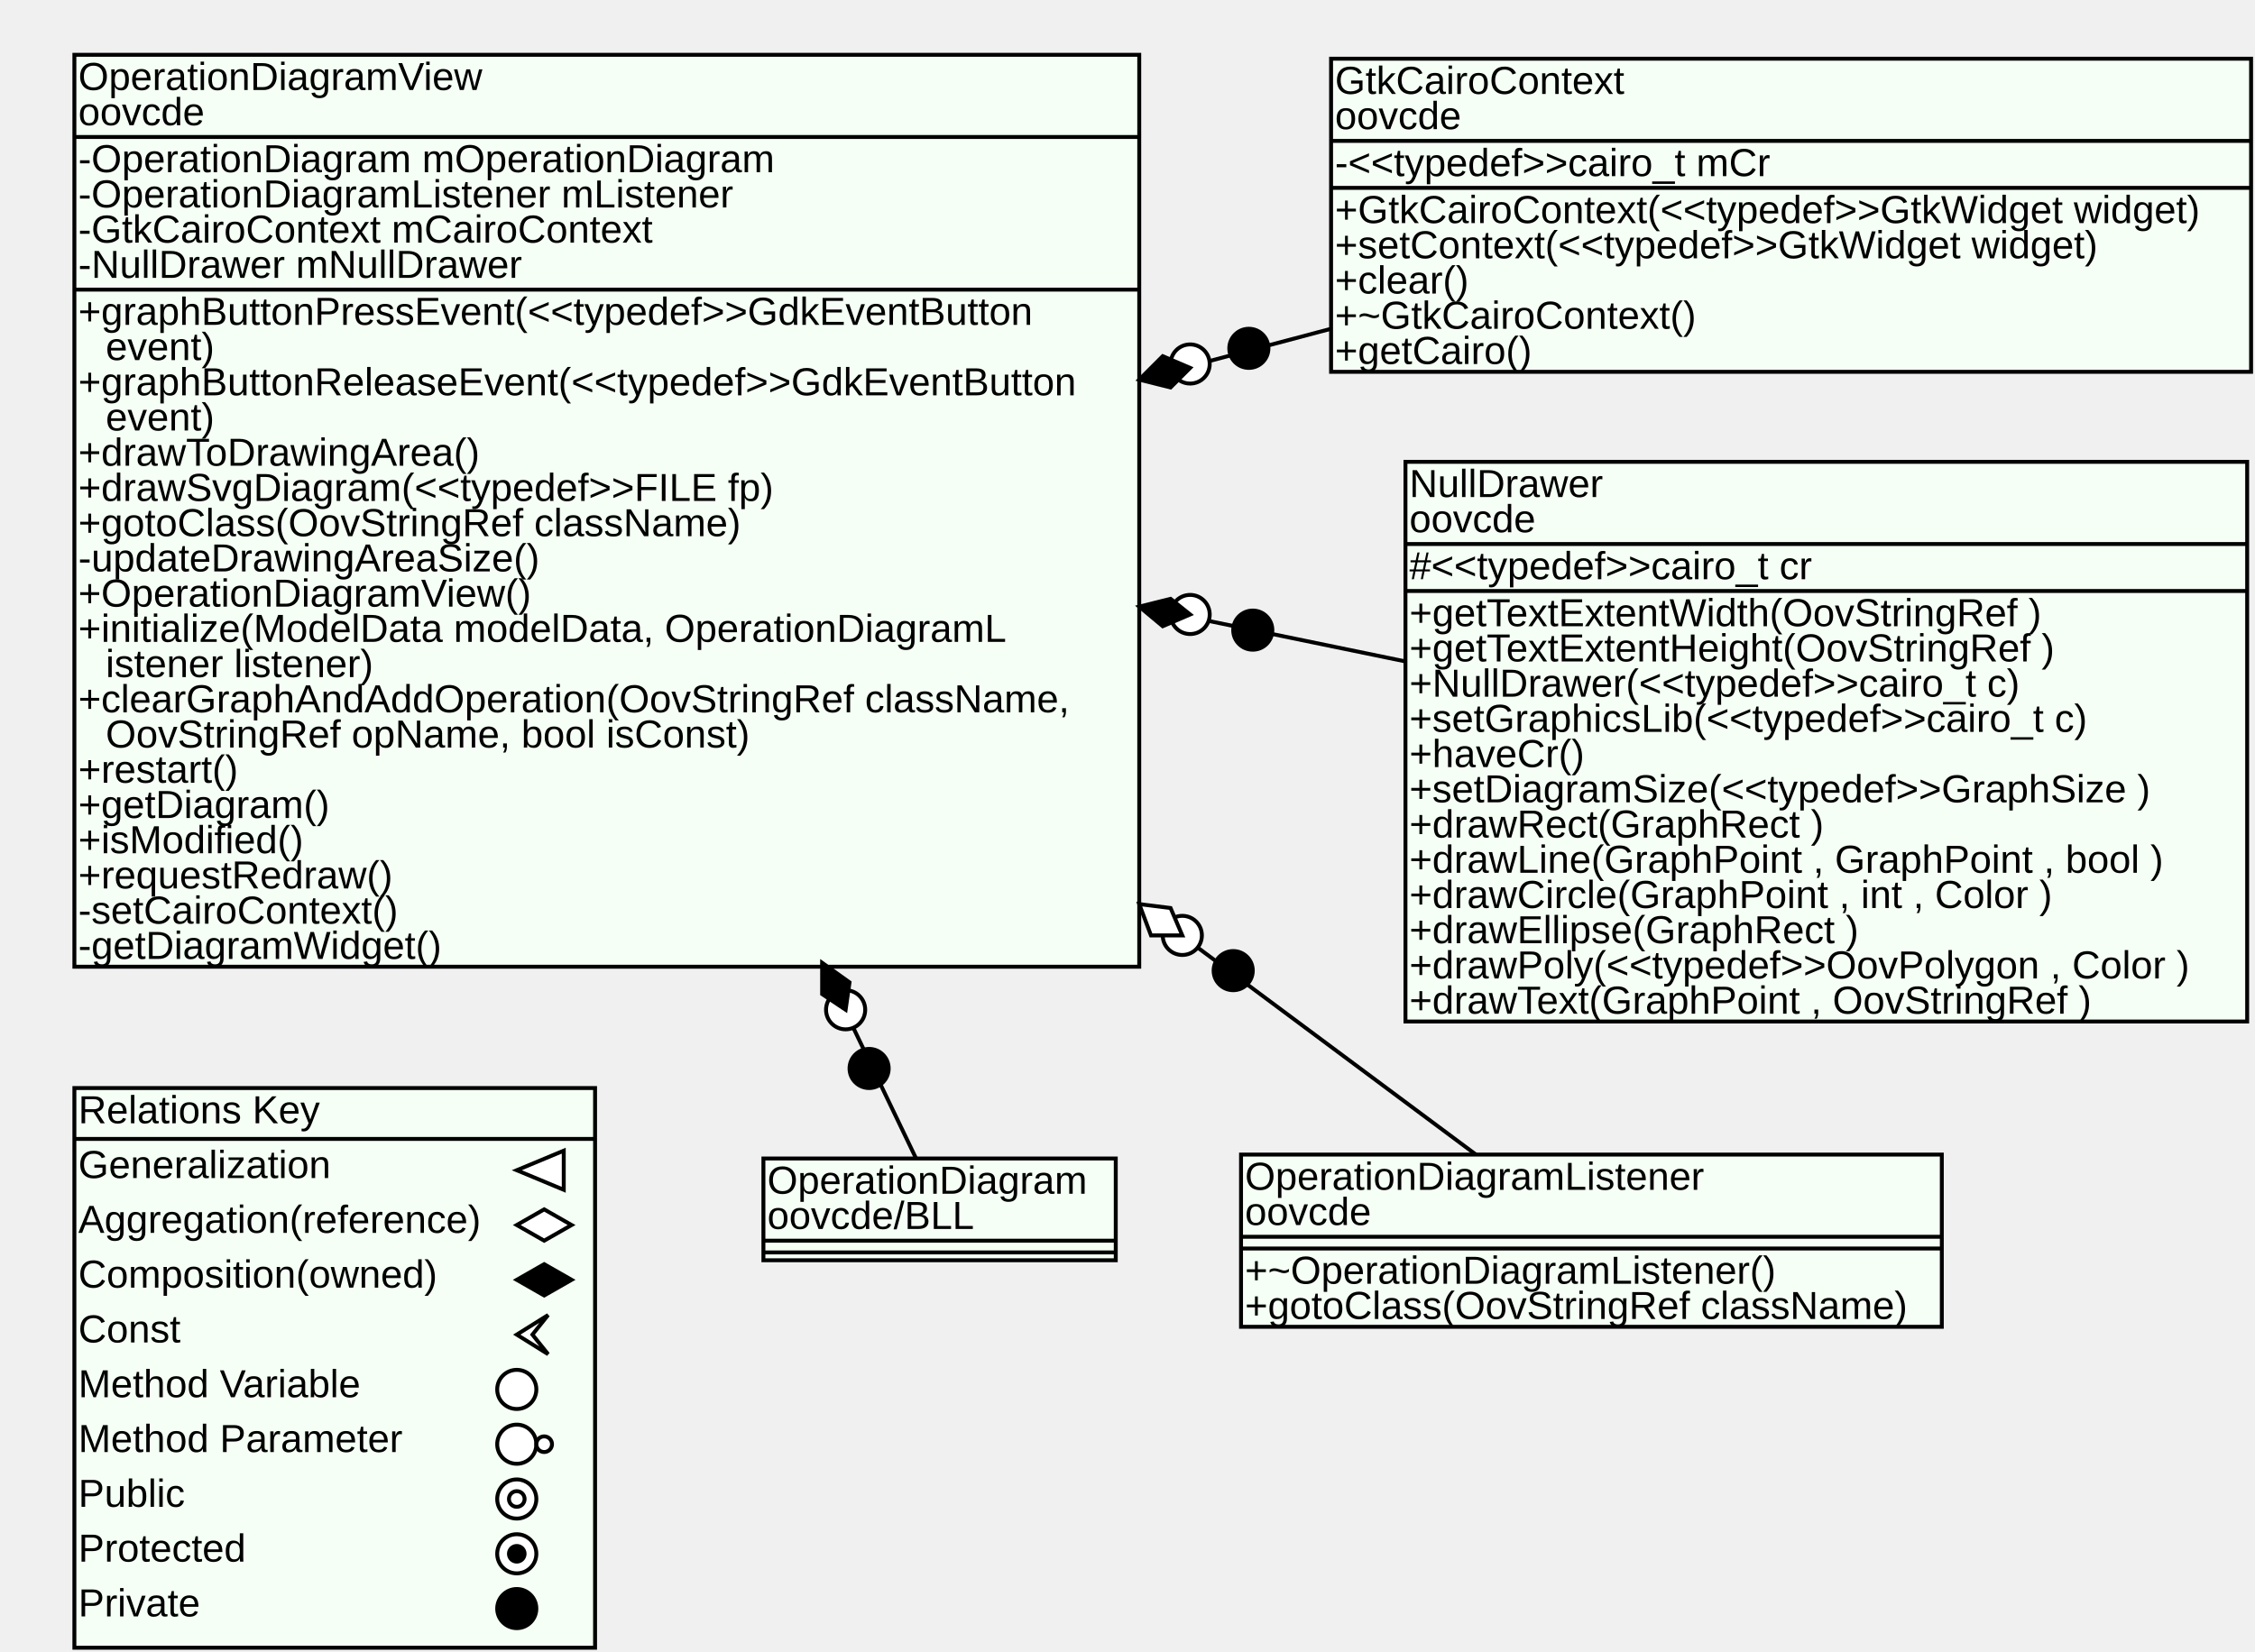
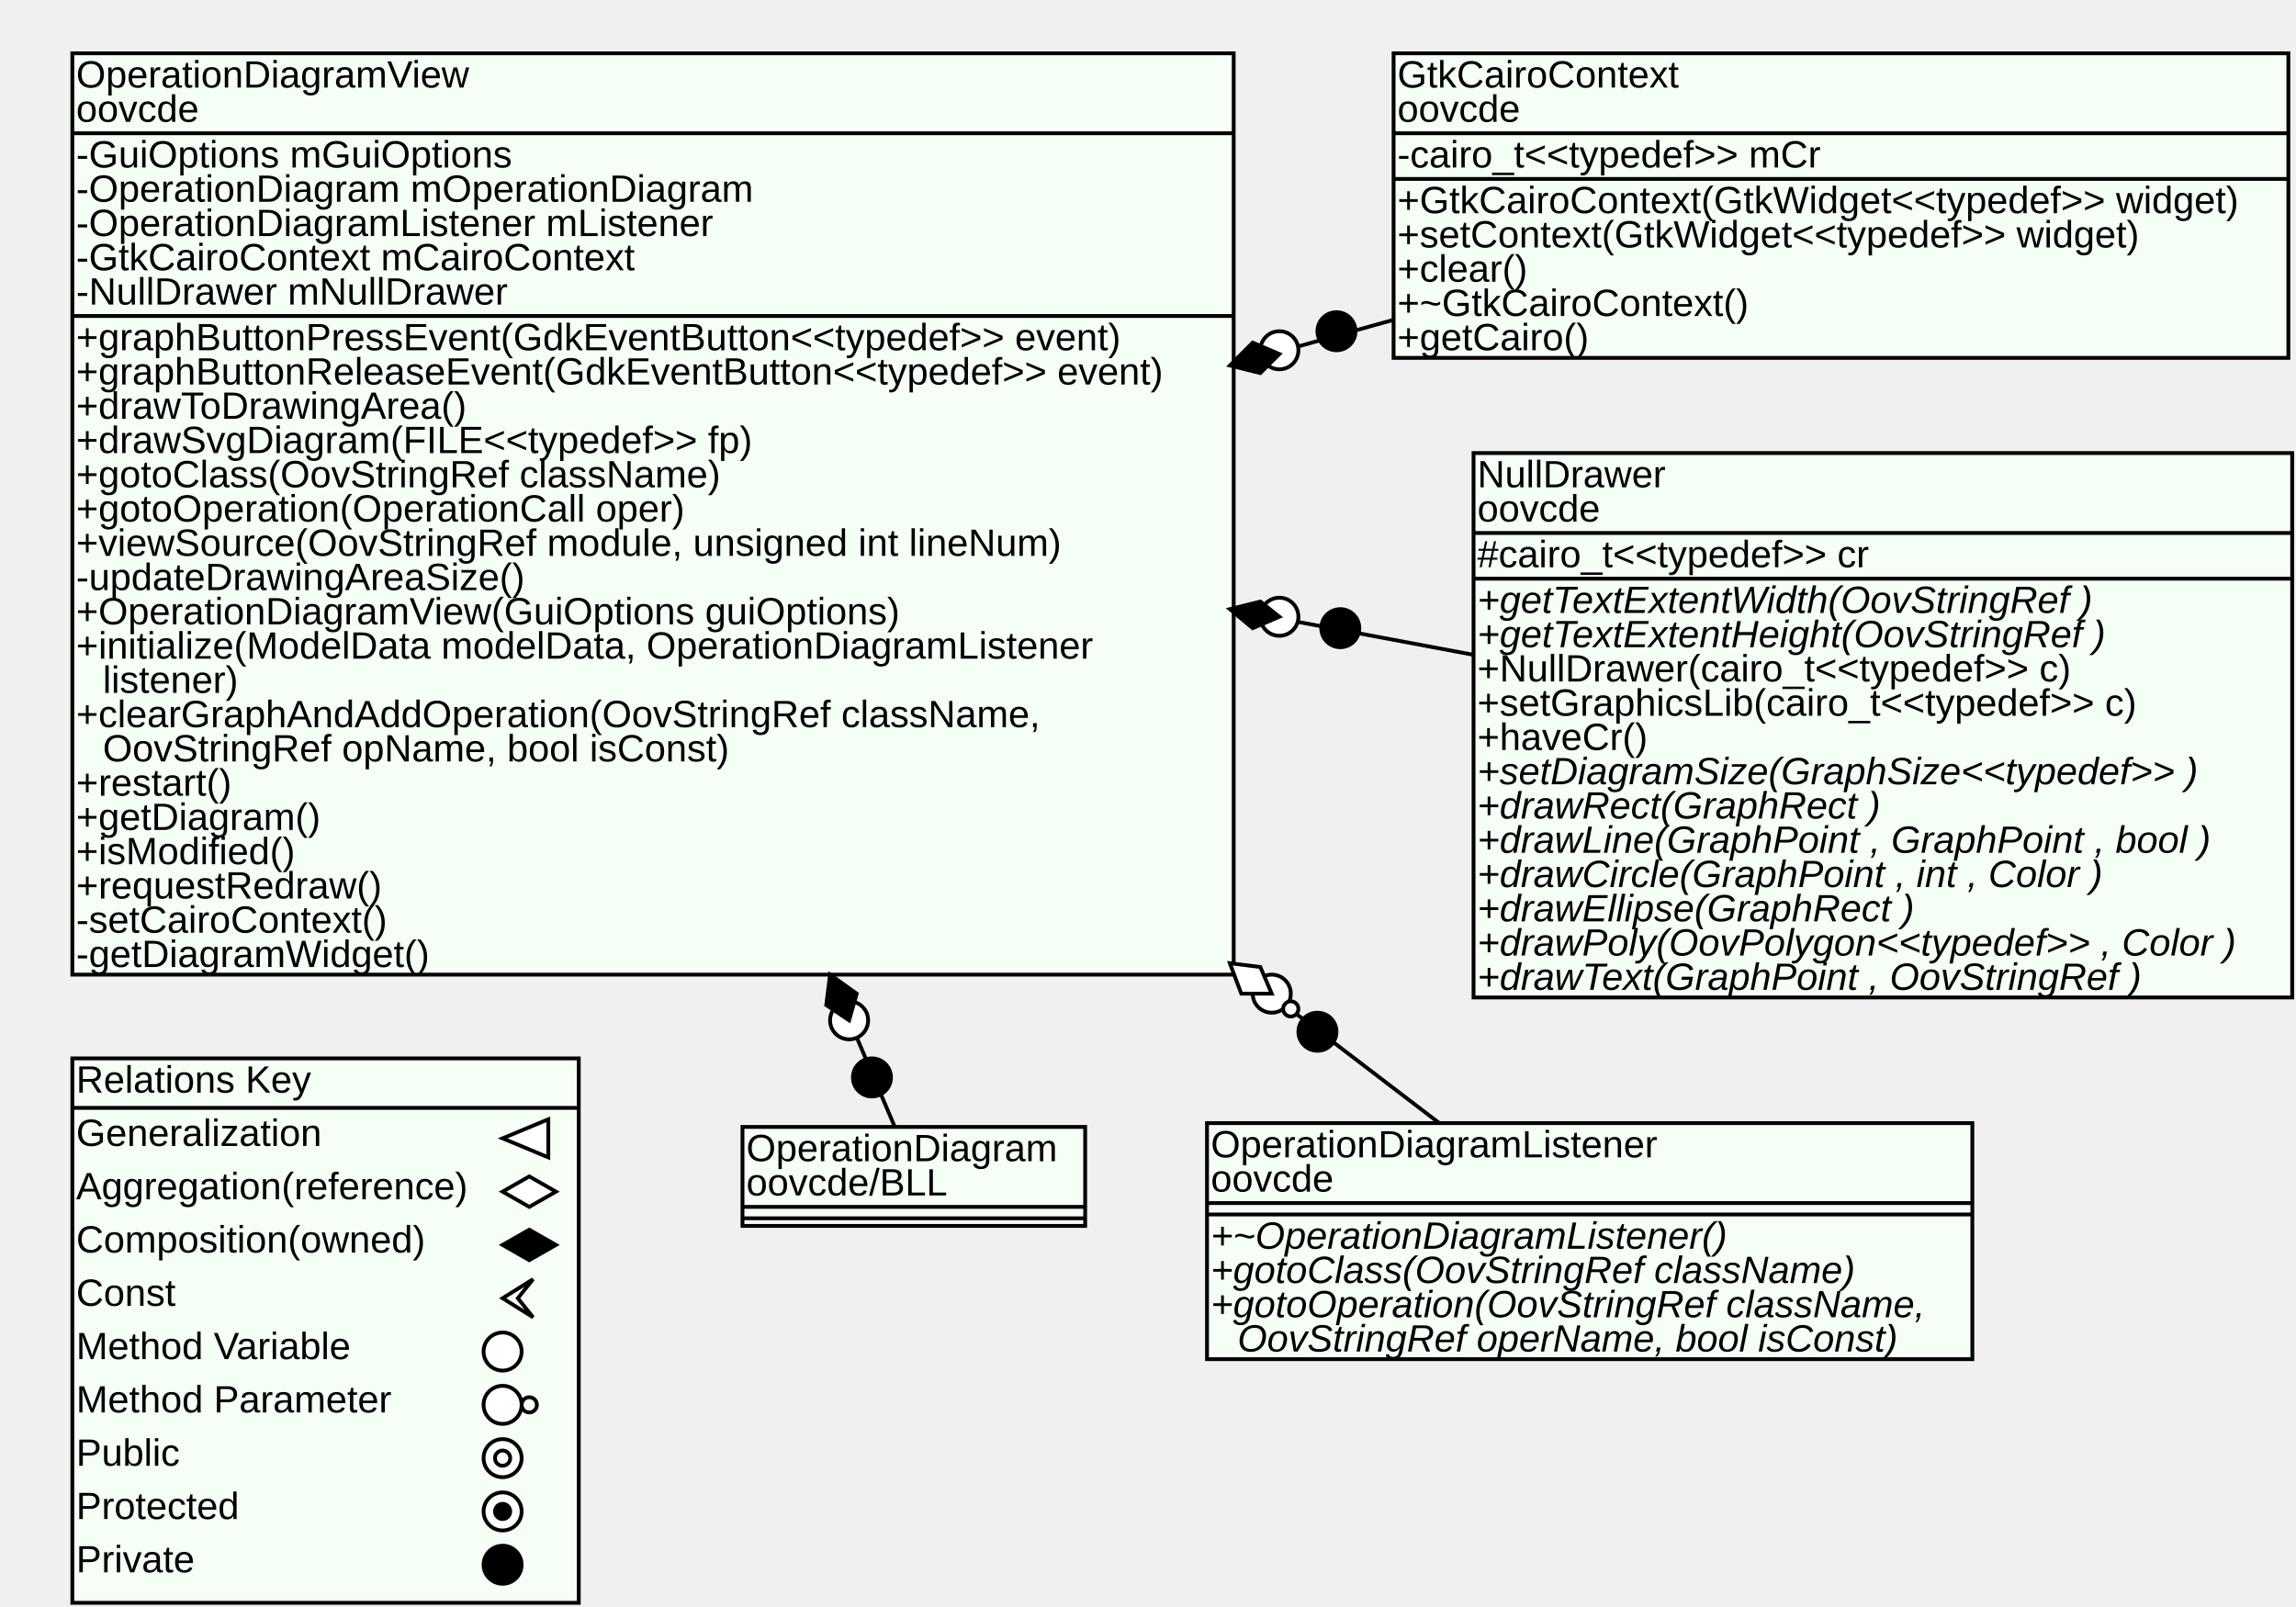
- <svg xmlns="http://www.w3.org/2000/svg" version="1.1" font-family="Arial, Helvetica, sans-serif" font-size="10" width="576" height="422">
+ <svg xmlns="http://www.w3.org/2000/svg" version="1.1" font-family="Arial, Helvetica, sans-serif" font-size="10" width="603" height="422">
  <g fill="#f5fff5" stroke="#000000" style="stroke-width:1">
    <rect x="19" y="278" width="133" height="143" />
    <line x1="19" y1="291" x2="152" y2="291" />
    <polygon points="132,299 144,304 144,294 132,299 " style="fill:#ffffff" />
    <polygon points="132,313 139,317 146,313 139,309 132,313 " style="fill:#ffffff" />
    <polygon points="132,327 139,331 146,327 139,323 132,327 " style="fill:#000000" />
    <polygon points="132,341 140,346 136,341 140,336 132,341 " style="fill:#ffffff" />
    <circle cx="132" cy="355" r="5" style="fill:#ffffff" />
    <circle cx="132" cy="369" r="5" style="fill:#ffffff" />
    <circle cx="139" cy="369" r="2" style="fill:#ffffff" />
    <circle cx="132" cy="383" r="5" style="fill:#ffffff" />
    <circle cx="132" cy="383" r="2" style="fill:#ffffff" />
    <circle cx="132" cy="397" r="5" style="fill:#ffffff" />
    <circle cx="132" cy="397" r="2" style="fill:#000000" />
    <circle cx="132" cy="411" r="5" style="fill:#000000" />
    <circle cx="132" cy="411" r="2" style="fill:#000000" />
  </g>
  <g stroke="none">
    <text x="20" y="287">Relations Key</text>
    <text x="20" y="301">Generalization</text>
    <text x="20" y="315">Aggregation(reference)</text>
    <text x="20" y="329">Composition(owned)</text>
    <text x="20" y="343">Const</text>
    <text x="20" y="357">Method Variable</text>
    <text x="20" y="371">Method Parameter</text>
    <text x="20" y="385">Public</text>
    <text x="20" y="399">Protected</text>
    <text x="20" y="413">Private</text>
  </g>
  <g fill="#f5fff5" stroke="#000000" style="stroke-width:1">
-     <rect x="19" y="14" width="272" height="233" />
-     <line x1="19" y1="35" x2="291" y2="35" />
-     <line x1="19" y1="74" x2="291" y2="74" />
+     <rect x="19" y="14" width="305" height="242" />
+     <line x1="19" y1="35" x2="324" y2="35" />
+     <line x1="19" y1="83" x2="324" y2="83" />
  </g>
  <g stroke="none">
    <text x="20" y="23">OperationDiagramView</text>
    <text x="20" y="32">oovcde</text>
-     <text x="20" y="44">-OperationDiagram mOperationDiagram</text>
-     <text x="20" y="53">-OperationDiagramListener mListener</text>
-     <text x="20" y="62">-GtkCairoContext mCairoContext</text>
-     <text x="20" y="71">-NullDrawer mNullDrawer</text>
-     <text x="20" y="83">+graphButtonPressEvent(&lt;&lt;typedef&gt;&gt;GdkEventButton </text>
-     <text x="27" y="92">event)</text>
-     <text x="20" y="101">+graphButtonReleaseEvent(&lt;&lt;typedef&gt;&gt;GdkEventButton</text>
-     <text x="27" y="110"> event)</text>
-     <text x="20" y="119">+drawToDrawingArea()</text>
-     <text x="20" y="128">+drawSvgDiagram(&lt;&lt;typedef&gt;&gt;FILE fp)</text>
-     <text x="20" y="137">+gotoClass(OovStringRef className)</text>
-     <text x="20" y="146">-updateDrawingAreaSize()</text>
-     <text x="20" y="155">+OperationDiagramView()</text>
-     <text x="20" y="164">+initialize(ModelData modelData, OperationDiagramL</text>
-     <text x="27" y="173">istener listener)</text>
-     <text x="20" y="182">+clearGraphAndAddOperation(OovStringRef className,</text>
-     <text x="27" y="191"> OovStringRef opName, bool isConst)</text>
-     <text x="20" y="200">+restart()</text>
-     <text x="20" y="209">+getDiagram()</text>
-     <text x="20" y="218">+isModified()</text>
-     <text x="20" y="227">+requestRedraw()</text>
-     <text x="20" y="236">-setCairoContext()</text>
-     <text x="20" y="245">-getDiagramWidget()</text>
+     <text x="20" y="44">-GuiOptions mGuiOptions</text>
+     <text x="20" y="53">-OperationDiagram mOperationDiagram</text>
+     <text x="20" y="62">-OperationDiagramListener mListener</text>
+     <text x="20" y="71">-GtkCairoContext mCairoContext</text>
+     <text x="20" y="80">-NullDrawer mNullDrawer</text>
+     <text x="20" y="92">+graphButtonPressEvent(GdkEventButton&lt;&lt;typedef&gt;&gt; event)</text>
+     <text x="20" y="101">+graphButtonReleaseEvent(GdkEventButton&lt;&lt;typedef&gt;&gt; event)</text>
+     <text x="20" y="110">+drawToDrawingArea()</text>
+     <text x="20" y="119">+drawSvgDiagram(FILE&lt;&lt;typedef&gt;&gt; fp)</text>
+     <text x="20" y="128">+gotoClass(OovStringRef className)</text>
+     <text x="20" y="137">+gotoOperation(OperationCall oper)</text>
+     <text x="20" y="146">+viewSource(OovStringRef module, unsigned int lineNum)</text>
+     <text x="20" y="155">-updateDrawingAreaSize()</text>
+     <text x="20" y="164">+OperationDiagramView(GuiOptions guiOptions)</text>
+     <text x="20" y="173">+initialize(ModelData modelData, OperationDiagramListener </text>
+     <text x="27" y="182">listener)</text>
+     <text x="20" y="191">+clearGraphAndAddOperation(OovStringRef className, </text>
+     <text x="27" y="200">OovStringRef opName, bool isConst)</text>
+     <text x="20" y="209">+restart()</text>
+     <text x="20" y="218">+getDiagram()</text>
+     <text x="20" y="227">+isModified()</text>
+     <text x="20" y="236">+requestRedraw()</text>
+     <text x="20" y="245">-setCairoContext()</text>
+     <text x="20" y="254">-getDiagramWidget()</text>
  </g>
+   <g stroke="none" font-style="italic">
+ </g>
  <g fill="#f5fff5" stroke="#000000" style="stroke-width:1">
    <rect x="195" y="296" width="90" height="26" />
    <line x1="195" y1="317" x2="285" y2="317" />
    <line x1="195" y1="320" x2="285" y2="320" />
  </g>
  <g stroke="none">
    <text x="196" y="305">OperationDiagram</text>
    <text x="196" y="314">oovcde/BLL</text>
  </g>
+   <g stroke="none" font-style="italic">
+ </g>
  <g fill="#f5fff5" stroke="#000000" style="stroke-width:1">
-     <rect x="317" y="295" width="179" height="44" />
-     <line x1="317" y1="316" x2="496" y2="316" />
-     <line x1="317" y1="319" x2="496" y2="319" />
+     <rect x="317" y="295" width="201" height="62" />
+     <line x1="317" y1="316" x2="518" y2="316" />
+     <line x1="317" y1="319" x2="518" y2="319" />
  </g>
  <g stroke="none">
    <text x="318" y="304">OperationDiagramListener</text>
    <text x="318" y="313">oovcde</text>
+   </g>
+   <g stroke="none" font-style="italic">
    <text x="318" y="328">+~OperationDiagramListener()</text>
    <text x="318" y="337">+gotoClass(OovStringRef className)</text>
+     <text x="318" y="346">+gotoOperation(OovStringRef className,</text>
+     <text x="325" y="355"> OovStringRef operName, bool isConst)</text>
  </g>
  <g fill="#f5fff5" stroke="#000000" style="stroke-width:1">
-     <rect x="340" y="15" width="235" height="80" />
-     <line x1="340" y1="36" x2="575" y2="36" />
-     <line x1="340" y1="48" x2="575" y2="48" />
+     <rect x="366" y="14" width="235" height="80" />
+     <line x1="366" y1="35" x2="601" y2="35" />
+     <line x1="366" y1="47" x2="601" y2="47" />
  </g>
  <g stroke="none">
-     <text x="341" y="24">GtkCairoContext</text>
-     <text x="341" y="33">oovcde</text>
-     <text x="341" y="45">-&lt;&lt;typedef&gt;&gt;cairo_t mCr</text>
-     <text x="341" y="57">+GtkCairoContext(&lt;&lt;typedef&gt;&gt;GtkWidget widget)</text>
-     <text x="341" y="66">+setContext(&lt;&lt;typedef&gt;&gt;GtkWidget widget)</text>
-     <text x="341" y="75">+clear()</text>
-     <text x="341" y="84">+~GtkCairoContext()</text>
-     <text x="341" y="93">+getCairo()</text>
+     <text x="367" y="23">GtkCairoContext</text>
+     <text x="367" y="32">oovcde</text>
+     <text x="367" y="44">-cairo_t&lt;&lt;typedef&gt;&gt; mCr</text>
+     <text x="367" y="56">+GtkCairoContext(GtkWidget&lt;&lt;typedef&gt;&gt; widget)</text>
+     <text x="367" y="65">+setContext(GtkWidget&lt;&lt;typedef&gt;&gt; widget)</text>
+     <text x="367" y="74">+clear()</text>
+     <text x="367" y="83">+~GtkCairoContext()</text>
+     <text x="367" y="92">+getCairo()</text>
  </g>
+   <g stroke="none" font-style="italic">
+ </g>
  <g fill="#f5fff5" stroke="#000000" style="stroke-width:1">
-     <rect x="359" y="118" width="215" height="143" />
-     <line x1="359" y1="139" x2="574" y2="139" />
-     <line x1="359" y1="151" x2="574" y2="151" />
+     <rect x="387" y="119" width="215" height="143" />
+     <line x1="387" y1="140" x2="602" y2="140" />
+     <line x1="387" y1="152" x2="602" y2="152" />
  </g>
  <g stroke="none">
-     <text x="360" y="127">NullDrawer</text>
-     <text x="360" y="136">oovcde</text>
-     <text x="360" y="148">#&lt;&lt;typedef&gt;&gt;cairo_t cr</text>
-     <text x="360" y="160">+getTextExtentWidth(OovStringRef )</text>
-     <text x="360" y="169">+getTextExtentHeight(OovStringRef )</text>
-     <text x="360" y="178">+NullDrawer(&lt;&lt;typedef&gt;&gt;cairo_t c)</text>
-     <text x="360" y="187">+setGraphicsLib(&lt;&lt;typedef&gt;&gt;cairo_t c)</text>
-     <text x="360" y="196">+haveCr()</text>
-     <text x="360" y="205">+setDiagramSize(&lt;&lt;typedef&gt;&gt;GraphSize )</text>
-     <text x="360" y="214">+drawRect(GraphRect )</text>
-     <text x="360" y="223">+drawLine(GraphPoint , GraphPoint , bool )</text>
-     <text x="360" y="232">+drawCircle(GraphPoint , int , Color )</text>
-     <text x="360" y="241">+drawEllipse(GraphRect )</text>
-     <text x="360" y="250">+drawPoly(&lt;&lt;typedef&gt;&gt;OovPolygon , Color )</text>
-     <text x="360" y="259">+drawText(GraphPoint , OovStringRef )</text>
+     <text x="388" y="128">NullDrawer</text>
+     <text x="388" y="137">oovcde</text>
+     <text x="388" y="149">#cairo_t&lt;&lt;typedef&gt;&gt; cr</text>
+     <text x="388" y="179">+NullDrawer(cairo_t&lt;&lt;typedef&gt;&gt; c)</text>
+     <text x="388" y="188">+setGraphicsLib(cairo_t&lt;&lt;typedef&gt;&gt; c)</text>
+     <text x="388" y="197">+haveCr()</text>
+   </g>
+   <g stroke="none" font-style="italic">
+     <text x="388" y="161">+getTextExtentWidth(OovStringRef )</text>
+     <text x="388" y="170">+getTextExtentHeight(OovStringRef )</text>
+     <text x="388" y="206">+setDiagramSize(GraphSize&lt;&lt;typedef&gt;&gt; )</text>
+     <text x="388" y="215">+drawRect(GraphRect )</text>
+     <text x="388" y="224">+drawLine(GraphPoint , GraphPoint , bool )</text>
+     <text x="388" y="233">+drawCircle(GraphPoint , int , Color )</text>
+     <text x="388" y="242">+drawEllipse(GraphRect )</text>
+     <text x="388" y="251">+drawPoly(OovPolygon&lt;&lt;typedef&gt;&gt; , Color )</text>
+     <text x="388" y="260">+drawText(GraphPoint , OovStringRef )</text>
  </g>
  <g fill="#f5f5ff" stroke="#000000" style="stroke-width:1">
-     <line x1="210" y1="246" x2="234" y2="296" />
-     <circle cx="216" cy="258" r="5" style="fill:#ffffff" />
-     <circle cx="222" cy="273" r="5" style="fill:#000000" />
-     <circle cx="222" cy="273" r="2" style="fill:#000000" />
-     <polygon points="210,246 210,254 216,258 217,251 210,246 " style="fill:#000000" />
-     <line x1="291" y1="231" x2="377" y2="295" />
-     <circle cx="302" cy="239" r="5" style="fill:#ffffff" />
-     <circle cx="315" cy="248" r="5" style="fill:#000000" />
-     <circle cx="315" cy="248" r="2" style="fill:#000000" />
-     <polygon points="291,231 294,239 302,239 299,232 291,231 " style="fill:#ffffff" />
-     <line x1="291" y1="97" x2="340" y2="84" />
-     <circle cx="304" cy="93" r="5" style="fill:#ffffff" />
-     <circle cx="319" cy="89" r="5" style="fill:#000000" />
-     <circle cx="319" cy="89" r="2" style="fill:#000000" />
-     <polygon points="291,97 299,99 304,94 297,91 291,97 " style="fill:#000000" />
-     <line x1="291" y1="155" x2="359" y2="169" />
-     <circle cx="304" cy="157" r="5" style="fill:#ffffff" />
-     <circle cx="320" cy="161" r="5" style="fill:#000000" />
-     <circle cx="320" cy="161" r="2" style="fill:#000000" />
-     <polygon points="291,155 297,160 304,157 299,153 291,155 " style="fill:#000000" />
+     <line x1="218" y1="256" x2="235" y2="296" />
+     <circle cx="223" cy="268" r="5" style="fill:#ffffff" />
+     <circle cx="229" cy="283" r="5" style="fill:#000000" />
+     <circle cx="229" cy="283" r="2" style="fill:#000000" />
+     <polygon points="218,256 217,264 223,268 225,261 218,256 " style="fill:#000000" />
+     <line x1="323" y1="253" x2="378" y2="295" />
+     <circle cx="334" cy="261" r="5" style="fill:#ffffff" />
+     <circle cx="339" cy="265" r="2" style="fill:#ffffff" />
+     <circle cx="346" cy="271" r="5" style="fill:#000000" />
+     <circle cx="346" cy="271" r="2" style="fill:#000000" />
+     <polygon points="323,253 326,261 334,261 331,254 323,253 " style="fill:#ffffff" />
+     <line x1="323" y1="96" x2="366" y2="84" />
+     <circle cx="336" cy="92" r="5" style="fill:#ffffff" />
+     <circle cx="351" cy="87" r="5" style="fill:#000000" />
+     <circle cx="351" cy="87" r="2" style="fill:#000000" />
+     <polygon points="323,96 331,98 336,93 329,90 323,96 " style="fill:#000000" />
+     <line x1="323" y1="160" x2="387" y2="172" />
+     <circle cx="336" cy="162" r="5" style="fill:#ffffff" />
+     <circle cx="352" cy="165" r="5" style="fill:#000000" />
+     <circle cx="352" cy="165" r="2" style="fill:#000000" />
+     <polygon points="323,160 329,165 336,162 331,158 323,160 " style="fill:#000000" />
  </g>
</svg>
